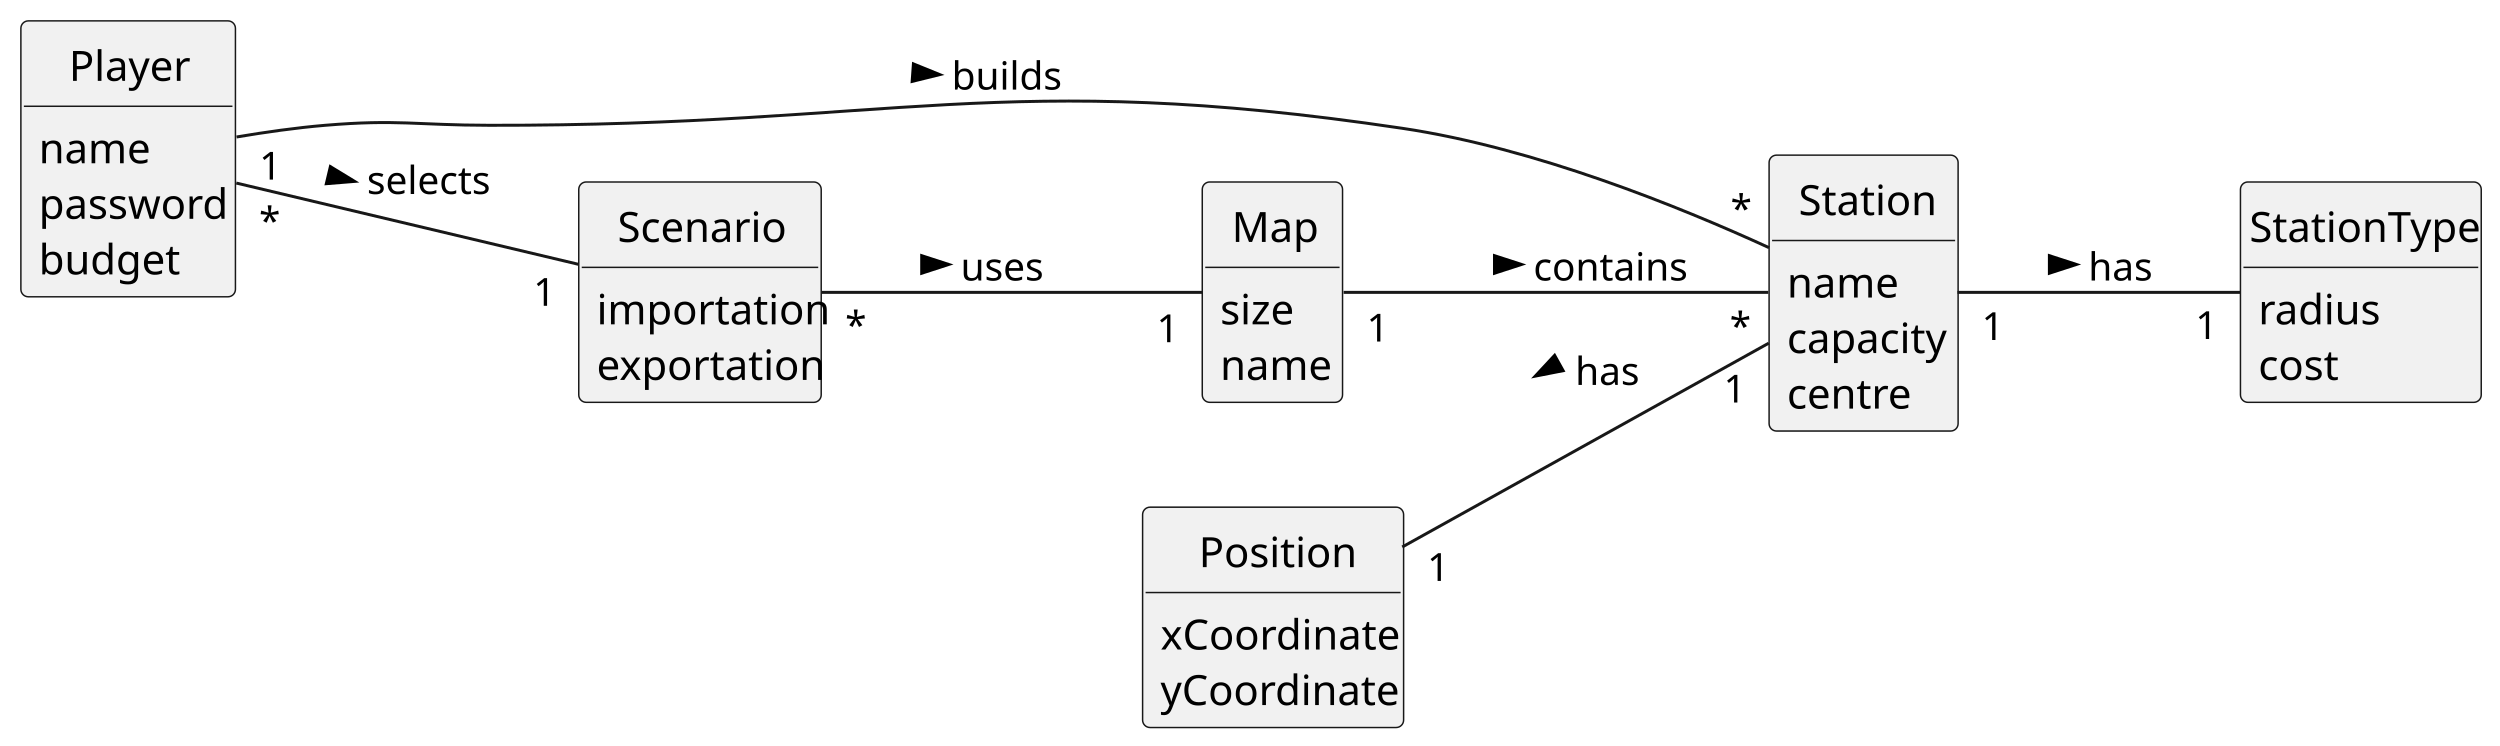
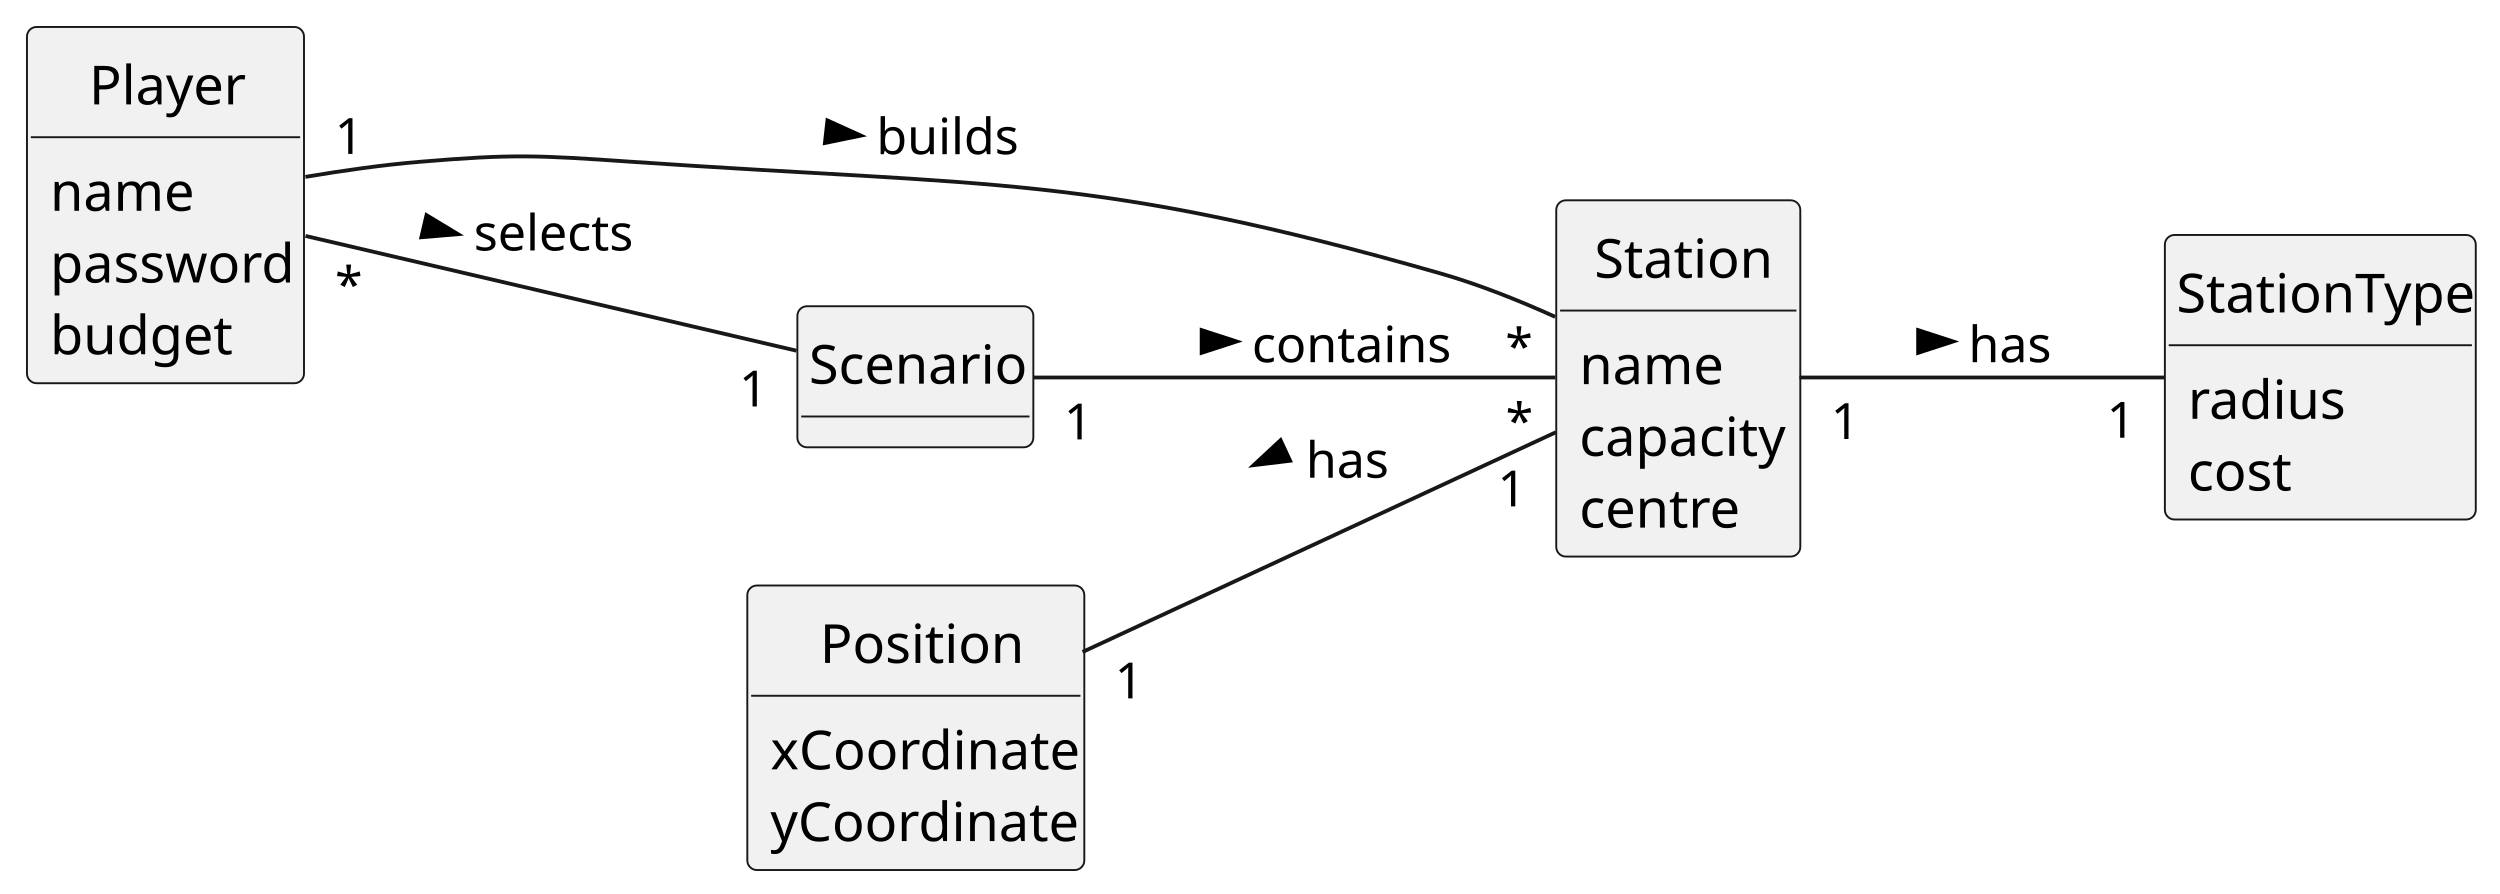
- <svg xmlns="http://www.w3.org/2000/svg" contentStyleType="text/css" height="250px" preserveAspectRatio="none" style="width:838px;height:250px;background:#FFFFFF;" version="1.1" viewBox="0 0 838 250" width="838px" zoomAndPan="magnify">
+ <svg xmlns="http://www.w3.org/2000/svg" contentStyleType="text/css" height="232px" preserveAspectRatio="none" style="width:649px;height:232px;background:#FFFFFF;" version="1.1" viewBox="0 0 649 232" width="649px" zoomAndPan="magnify">
  <defs />
  <g>
    <g id="elem_Player">
      <rect codeLine="12" fill="#F1F1F1" height="92.484" id="Player" rx="2.5" ry="2.5" style="stroke:#181818;stroke-width:0.5;" width="71.917" x="7" y="7" />
      <text fill="#000000" font-family="sans-serif" font-size="14" lengthAdjust="spacing" textLength="39.683" x="23.117" y="27.107">Player</text>
      <line style="stroke:#181818;stroke-width:0.5;" x1="8" x2="77.917" y1="35.621" y2="35.621" />
      <text fill="#000000" font-family="sans-serif" font-size="14" lengthAdjust="spacing" textLength="35.02" x="13" y="54.728">name</text>
      <text fill="#000000" font-family="sans-serif" font-size="14" lengthAdjust="spacing" textLength="59.917" x="13" y="73.35">password</text>
      <text fill="#000000" font-family="sans-serif" font-size="14" lengthAdjust="spacing" textLength="42.82" x="13" y="91.971">budget</text>
    </g>
-     <g id="elem_Map">
-       <rect codeLine="18" fill="#F1F1F1" height="73.863" id="Map" rx="2.5" ry="2.5" style="stroke:#181818;stroke-width:0.5;" width="47.02" x="403" y="61" />
-       <text fill="#000000" font-family="sans-serif" font-size="14" lengthAdjust="spacing" textLength="27.234" x="412.893" y="81.107">Map</text>
-       <line style="stroke:#181818;stroke-width:0.5;" x1="404" x2="449.021" y1="89.621" y2="89.621" />
-       <text fill="#000000" font-family="sans-serif" font-size="14" lengthAdjust="spacing" textLength="24.896" x="409" y="108.728">size</text>
-       <text fill="#000000" font-family="sans-serif" font-size="14" lengthAdjust="spacing" textLength="35.02" x="409" y="127.35">name</text>
-     </g>
    <g id="elem_Station">
-       <rect codeLine="23" fill="#F1F1F1" height="92.484" id="Station" rx="2.5" ry="2.5" style="stroke:#181818;stroke-width:0.5;" width="63.358" x="593" y="52" />
-       <text fill="#000000" font-family="sans-serif" font-size="14" lengthAdjust="spacing" textLength="43.586" x="602.886" y="72.107">Station</text>
-       <line style="stroke:#181818;stroke-width:0.5;" x1="594" x2="655.358" y1="80.621" y2="80.621" />
-       <text fill="#000000" font-family="sans-serif" font-size="14" lengthAdjust="spacing" textLength="35.02" x="599" y="99.728">name</text>
-       <text fill="#000000" font-family="sans-serif" font-size="14" lengthAdjust="spacing" textLength="51.358" x="599" y="118.35">capacity</text>
-       <text fill="#000000" font-family="sans-serif" font-size="14" lengthAdjust="spacing" textLength="38.91" x="599" y="136.971">centre</text>
+       <rect codeLine="18" fill="#F1F1F1" height="92.484" id="Station" rx="2.5" ry="2.5" style="stroke:#181818;stroke-width:0.5;" width="63.358" x="404" y="52" />
+       <text fill="#000000" font-family="sans-serif" font-size="14" lengthAdjust="spacing" textLength="43.586" x="413.886" y="72.107">Station</text>
+       <line style="stroke:#181818;stroke-width:0.5;" x1="405" x2="466.358" y1="80.621" y2="80.621" />
+       <text fill="#000000" font-family="sans-serif" font-size="14" lengthAdjust="spacing" textLength="35.02" x="410" y="99.728">name</text>
+       <text fill="#000000" font-family="sans-serif" font-size="14" lengthAdjust="spacing" textLength="51.358" x="410" y="118.35">capacity</text>
+       <text fill="#000000" font-family="sans-serif" font-size="14" lengthAdjust="spacing" textLength="38.91" x="410" y="136.971">centre</text>
    </g>
    <g id="elem_StationType">
-       <rect codeLine="29" fill="#F1F1F1" height="73.863" id="StationType" rx="2.5" ry="2.5" style="stroke:#181818;stroke-width:0.5;" width="80.71" x="751" y="61" />
-       <text fill="#000000" font-family="sans-serif" font-size="14" lengthAdjust="spacing" textLength="74.71" x="754" y="81.107">StationType</text>
-       <line style="stroke:#181818;stroke-width:0.5;" x1="752" x2="830.71" y1="89.621" y2="89.621" />
-       <text fill="#000000" font-family="sans-serif" font-size="14" lengthAdjust="spacing" textLength="38.131" x="757" y="108.728">radius</text>
-       <text fill="#000000" font-family="sans-serif" font-size="14" lengthAdjust="spacing" textLength="25.676" x="757" y="127.35">cost</text>
+       <rect codeLine="24" fill="#F1F1F1" height="73.863" id="StationType" rx="2.5" ry="2.5" style="stroke:#181818;stroke-width:0.5;" width="80.71" x="562" y="61" />
+       <text fill="#000000" font-family="sans-serif" font-size="14" lengthAdjust="spacing" textLength="74.71" x="565" y="81.107">StationType</text>
+       <line style="stroke:#181818;stroke-width:0.5;" x1="563" x2="641.71" y1="89.621" y2="89.621" />
+       <text fill="#000000" font-family="sans-serif" font-size="14" lengthAdjust="spacing" textLength="38.131" x="568" y="108.728">radius</text>
+       <text fill="#000000" font-family="sans-serif" font-size="14" lengthAdjust="spacing" textLength="25.676" x="568" y="127.35">cost</text>
    </g>
    <g id="elem_Position">
-       <rect codeLine="34" fill="#F1F1F1" height="73.863" id="Position" rx="2.5" ry="2.5" style="stroke:#181818;stroke-width:0.5;" width="87.489" x="383" y="170" />
-       <text fill="#000000" font-family="sans-serif" font-size="14" lengthAdjust="spacing" textLength="49.807" x="401.841" y="190.107">Position</text>
-       <line style="stroke:#181818;stroke-width:0.5;" x1="384" x2="469.489" y1="198.621" y2="198.621" />
-       <text fill="#000000" font-family="sans-serif" font-size="14" lengthAdjust="spacing" textLength="75.489" x="389" y="217.728">xCoordinate</text>
-       <text fill="#000000" font-family="sans-serif" font-size="14" lengthAdjust="spacing" textLength="75.489" x="389" y="236.35">yCoordinate</text>
+       <rect codeLine="29" fill="#F1F1F1" height="73.863" id="Position" rx="2.5" ry="2.5" style="stroke:#181818;stroke-width:0.5;" width="87.489" x="194" y="152" />
+       <text fill="#000000" font-family="sans-serif" font-size="14" lengthAdjust="spacing" textLength="49.807" x="212.841" y="172.107">Position</text>
+       <line style="stroke:#181818;stroke-width:0.5;" x1="195" x2="280.489" y1="180.621" y2="180.621" />
+       <text fill="#000000" font-family="sans-serif" font-size="14" lengthAdjust="spacing" textLength="75.489" x="200" y="199.728">xCoordinate</text>
+       <text fill="#000000" font-family="sans-serif" font-size="14" lengthAdjust="spacing" textLength="75.489" x="200" y="218.35">yCoordinate</text>
    </g>
    <g id="elem_Scenario">
-       <rect codeLine="39" fill="#F1F1F1" height="73.863" id="Scenario" rx="2.5" ry="2.5" style="stroke:#181818;stroke-width:0.5;" width="81.269" x="194" y="61" />
-       <text fill="#000000" font-family="sans-serif" font-size="14" lengthAdjust="spacing" textLength="55.255" x="207.007" y="81.107">Scenario</text>
-       <line style="stroke:#181818;stroke-width:0.5;" x1="195" x2="274.269" y1="89.621" y2="89.621" />
-       <text fill="#000000" font-family="sans-serif" font-size="14" lengthAdjust="spacing" textLength="69.255" x="200" y="108.728">importation</text>
-       <text fill="#000000" font-family="sans-serif" font-size="14" lengthAdjust="spacing" textLength="69.269" x="200" y="127.35">exportation</text>
+       <rect codeLine="34" fill="#F1F1F1" height="36.621" id="Scenario" rx="2.5" ry="2.5" style="stroke:#181818;stroke-width:0.5;" width="61.255" x="207" y="79.5" />
+       <text fill="#000000" font-family="sans-serif" font-size="14" lengthAdjust="spacing" textLength="55.255" x="210" y="99.607">Scenario</text>
+       <line style="stroke:#181818;stroke-width:0.5;" x1="208" x2="267.255" y1="108.121" y2="108.121" />
    </g>
-     <g id="link_Scenario_Map">
-       <path codeLine="46" d="M275.33,98 C314.07,98 371.54,98 402.96,98 " fill="none" id="Scenario-Map" style="stroke:#181818;stroke-width:1.0;" />
-       <polygon fill="#000000" points="318,88.645,308.955,85.707,308.955,91.584,318,88.645" style="stroke:#000000;stroke-width:1.0;" />
-       <text fill="#000000" font-family="sans-serif" font-size="13" lengthAdjust="spacing" textLength="27.46" x="322" y="94.028">uses</text>
-       <text fill="#000000" font-family="sans-serif" font-size="13" lengthAdjust="spacing" textLength="5.059" x="283.3" y="113.635">*</text>
-       <text fill="#000000" font-family="sans-serif" font-size="13" lengthAdjust="spacing" textLength="7.23" x="387.711" y="114.697">1</text>
-     </g>
-     <g id="link_Map_Station">
-       <path codeLine="47" d="M450.37,98 C485.61,98 553.25,98 592.75,98 " fill="none" id="Map-Station" style="stroke:#181818;stroke-width:1.0;" />
-       <polygon fill="#000000" points="510,88.645,500.955,85.707,500.955,91.584,510,88.645" style="stroke:#000000;stroke-width:1.0;" />
-       <text fill="#000000" font-family="sans-serif" font-size="13" lengthAdjust="spacing" textLength="48.42" x="514" y="94.028">contains</text>
-       <text fill="#000000" font-family="sans-serif" font-size="13" lengthAdjust="spacing" textLength="7.23" x="458.097" y="114.479">1</text>
-       <text fill="#000000" font-family="sans-serif" font-size="13" lengthAdjust="spacing" textLength="5.059" x="579.795" y="113.972">*</text>
+     <g id="link_Scenario_Station">
+       <path codeLine="37" d="M268.27,98 C304.89,98 366.76,98 403.8,98 " fill="none" id="Scenario-Station" style="stroke:#181818;stroke-width:1.0;" />
+       <polygon fill="#000000" points="321,88.645,311.955,85.707,311.955,91.584,321,88.645" style="stroke:#000000;stroke-width:1.0;" />
+       <text fill="#000000" font-family="sans-serif" font-size="13" lengthAdjust="spacing" textLength="48.42" x="325" y="94.028">contains</text>
+       <text fill="#000000" font-family="sans-serif" font-size="13" lengthAdjust="spacing" textLength="7.23" x="276.192" y="114.071">1</text>
+       <text fill="#000000" font-family="sans-serif" font-size="13" lengthAdjust="spacing" textLength="5.059" x="390.857" y="113.972">*</text>
    </g>
    <g id="link_Station_StationType">
-       <path codeLine="48" d="M656.15,98 C682.9,98 721.87,98 750.96,98 " fill="none" id="Station-StationType" style="stroke:#181818;stroke-width:1.0;" />
-       <polygon fill="#000000" points="696,88.645,686.955,85.707,686.955,91.584,696,88.645" style="stroke:#000000;stroke-width:1.0;" />
-       <text fill="#000000" font-family="sans-serif" font-size="13" lengthAdjust="spacing" textLength="20.96" x="700" y="94.028">has</text>
-       <text fill="#000000" font-family="sans-serif" font-size="13" lengthAdjust="spacing" textLength="7.23" x="664.264" y="113.972">1</text>
-       <text fill="#000000" font-family="sans-serif" font-size="13" lengthAdjust="spacing" textLength="7.23" x="735.888" y="113.635">1</text>
+       <path codeLine="38" d="M467.15,98 C493.9,98 532.87,98 561.96,98 " fill="none" id="Station-StationType" style="stroke:#181818;stroke-width:1.0;" />
+       <polygon fill="#000000" points="507,88.645,497.955,85.707,497.955,91.584,507,88.645" style="stroke:#000000;stroke-width:1.0;" />
+       <text fill="#000000" font-family="sans-serif" font-size="13" lengthAdjust="spacing" textLength="20.96" x="511" y="94.028">has</text>
+       <text fill="#000000" font-family="sans-serif" font-size="13" lengthAdjust="spacing" textLength="7.23" x="475.264" y="113.972">1</text>
+       <text fill="#000000" font-family="sans-serif" font-size="13" lengthAdjust="spacing" textLength="7.23" x="546.888" y="113.635">1</text>
    </g>
    <g id="link_Player_Station">
-       <path codeLine="49" d="M79.28,45.92 C88.88,44.3 99.31,42.81 109,42 C133.36,39.95 139.56,41.96 164,42 C300,42.22 335.48,22.96 470,43 C514.38,49.61 562.65,69.12 592.98,83.02 " fill="none" id="Player-Station" style="stroke:#181818;stroke-width:1.0;" />
-       <polygon fill="#000000" points="314.987,25.006,306.177,21.423,305.754,27.285,314.987,25.006" style="stroke:#000000;stroke-width:1.0;" />
-       <text fill="#000000" font-family="sans-serif" font-size="13" lengthAdjust="spacing" textLength="33.966" x="319" y="30.028">builds</text>
-       <text fill="#000000" font-family="sans-serif" font-size="13" lengthAdjust="spacing" textLength="7.23" x="86.893" y="60.201">1</text>
-       <text fill="#000000" font-family="sans-serif" font-size="13" lengthAdjust="spacing" textLength="5.059" x="580.078" y="74.596">*</text>
+       <path codeLine="39" d="M79.28,45.92 C88.88,44.3 99.31,42.81 109,42 C133.36,39.95 139.61,40.32 164,42 C258,48.46 283.41,45.1 374,71 C383.95,73.85 394.39,78.03 403.73,82.25 " fill="none" id="Player-Station" style="stroke:#181818;stroke-width:1.0;" />
+       <polygon fill="#000000" points="223.469,35.202,214.807,31.275,214.153,37.116,223.469,35.202" style="stroke:#000000;stroke-width:1.0;" />
+       <text fill="#000000" font-family="sans-serif" font-size="13" lengthAdjust="spacing" textLength="33.966" x="227.5" y="40.028">builds</text>
+       <text fill="#000000" font-family="sans-serif" font-size="13" lengthAdjust="spacing" textLength="7.23" x="86.893" y="39.96">1</text>
+       <text fill="#000000" font-family="sans-serif" font-size="13" lengthAdjust="spacing" textLength="5.059" x="390.771" y="94.579">*</text>
    </g>
    <g id="link_Player_Scenario">
-       <path codeLine="50" d="M79.2,61.36 C111.74,69.09 160.03,80.55 193.9,88.6 " fill="none" id="Player-Scenario" style="stroke:#181818;stroke-width:1.0;" />
-       <polygon fill="#000000" points="118.865,60.801,110.743,55.851,109.385,61.57,118.865,60.801" style="stroke:#000000;stroke-width:1.0;" />
+       <path codeLine="40" d="M79.31,61.25 C115.89,69.8 172.41,83.02 206.78,91.05 " fill="none" id="Player-Scenario" style="stroke:#181818;stroke-width:1.0;" />
+       <polygon fill="#000000" points="118.869,60.784,110.73,55.863,109.392,61.586,118.869,60.784" style="stroke:#000000;stroke-width:1.0;" />
      <text fill="#000000" font-family="sans-serif" font-size="13" lengthAdjust="spacing" textLength="40.46" x="123" y="65.028">selects</text>
-       <text fill="#000000" font-family="sans-serif" font-size="13" lengthAdjust="spacing" textLength="5.059" x="86.833" y="78.689">*</text>
-       <text fill="#000000" font-family="sans-serif" font-size="13" lengthAdjust="spacing" textLength="7.23" x="178.766" y="102.502">1</text>
+       <text fill="#000000" font-family="sans-serif" font-size="13" lengthAdjust="spacing" textLength="5.059" x="86.965" y="78.557">*</text>
+       <text fill="#000000" font-family="sans-serif" font-size="13" lengthAdjust="spacing" textLength="7.23" x="191.864" y="105.514">1</text>
    </g>
    <g id="link_Position_Station">
-       <path codeLine="51" d="M470.03,183.35 C507.07,162.75 559.88,133.38 592.89,115.02 " fill="none" id="Position-Station" style="stroke:#181818;stroke-width:1.0;" />
-       <polygon fill="#000000" points="514.63,126.076,523.964,124.248,521.107,119.111,514.63,126.076" style="stroke:#000000;stroke-width:1.0;" />
-       <text fill="#000000" font-family="sans-serif" font-size="13" lengthAdjust="spacing" textLength="20.96" x="528" y="129.028">has</text>
-       <text fill="#000000" font-family="sans-serif" font-size="13" lengthAdjust="spacing" textLength="7.23" x="478.384" y="194.718">1</text>
-       <text fill="#000000" font-family="sans-serif" font-size="13" lengthAdjust="spacing" textLength="7.23" x="577.756" y="134.928">1</text>
+       <path codeLine="41" d="M281.03,169.25 C318.07,152.06 370.88,127.54 403.89,112.21 " fill="none" id="Position-Station" style="stroke:#181818;stroke-width:1.0;" />
+       <polygon fill="#000000" points="325.465,120.751,334.906,119.608,332.431,114.276,325.465,120.751" style="stroke:#000000;stroke-width:1.0;" />
+       <text fill="#000000" font-family="sans-serif" font-size="13" lengthAdjust="spacing" textLength="20.96" x="339" y="124.028">has</text>
+       <text fill="#000000" font-family="sans-serif" font-size="13" lengthAdjust="spacing" textLength="7.23" x="289.384" y="181.312">1</text>
+       <text fill="#000000" font-family="sans-serif" font-size="13" lengthAdjust="spacing" textLength="7.23" x="388.756" y="131.468">1</text>
    </g>
  </g>
</svg>
